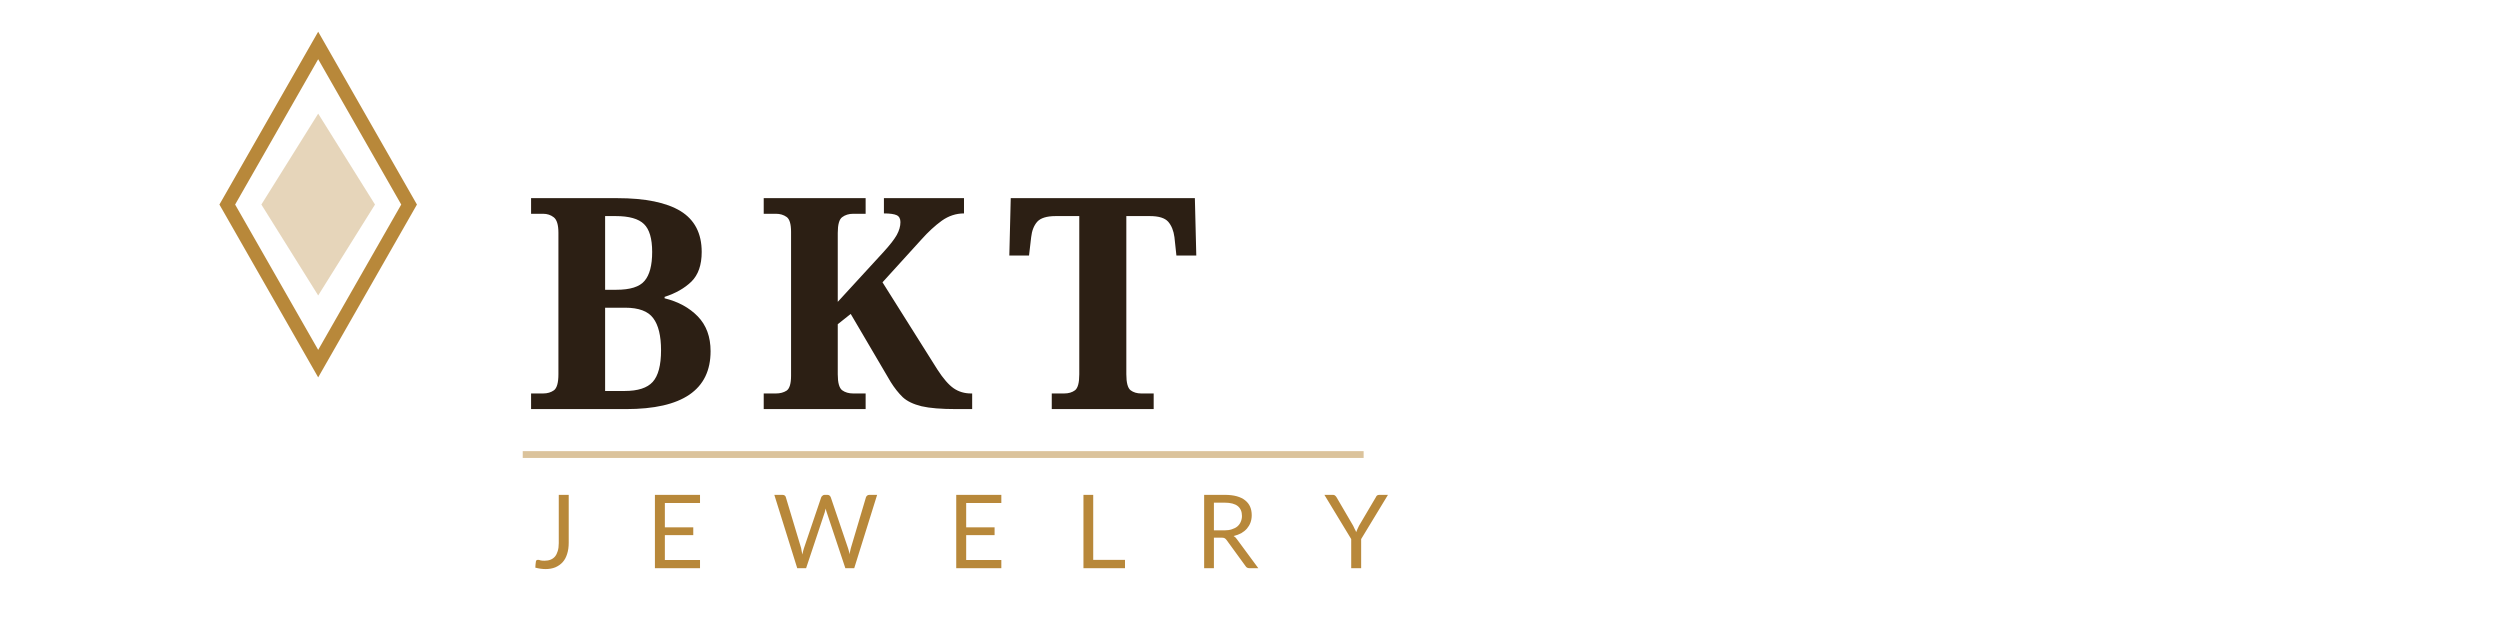
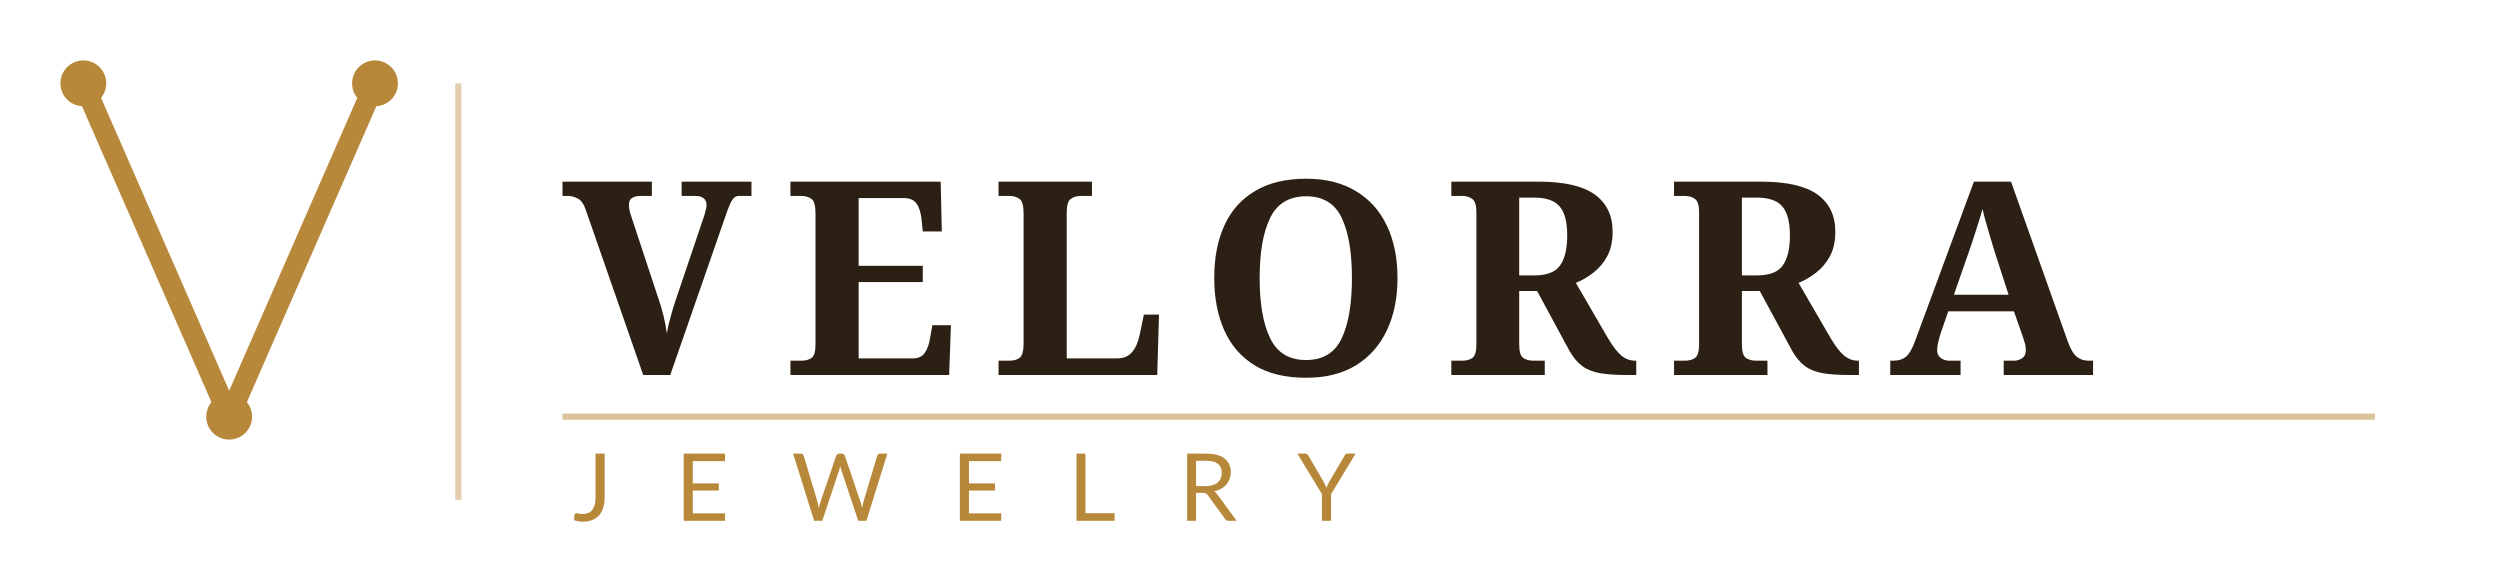
- <svg xmlns="http://www.w3.org/2000/svg" viewBox="0 0 220 56" fill="none">
-   <polygon points="28,4 36,18 28,32 20,18" fill="none" stroke="#b8883a" stroke-width="1.2" />
-   <polygon points="28,10 33,18 28,26 23,18" fill="#b8883a" opacity="0.35" />
-   <text x="46" y="36" font-family="'Playfair Display', Georgia, serif" font-size="26" font-weight="700" letter-spacing="3" fill="#2c1f14">BKT</text>
-   <text x="47" y="50" font-family="'Lato', Arial, sans-serif" font-size="9" font-weight="400" letter-spacing="6" fill="#b8883a">JEWELRY</text>
-   <line x1="46" y1="40" x2="120" y2="40" stroke="#b8883a" stroke-width="0.6" opacity="0.5" />
+ <svg xmlns="http://www.w3.org/2000/svg" viewBox="0 0 240 56" fill="none">
+   <polyline points="8,8 22,40 36,8" fill="none" stroke="#b8883a" stroke-width="2" stroke-linejoin="round" />
+   <circle cx="8" cy="8" r="2.2" fill="#b8883a" />
+   <circle cx="36" cy="8" r="2.2" fill="#b8883a" />
+   <circle cx="22" cy="40" r="2.2" fill="#b8883a" />
+   <line x1="44" y1="8" x2="44" y2="48" stroke="#b8883a" stroke-width="0.6" opacity="0.4" />
+   <text x="54" y="36" font-family="'Playfair Display', Georgia, serif" font-size="26" font-weight="700" letter-spacing="3" fill="#2c1f14">VELORRA</text>
+   <text x="55" y="50" font-family="'Lato', Arial, sans-serif" font-size="9" font-weight="400" letter-spacing="6" fill="#b8883a">JEWELRY</text>
+   <line x1="54" y1="40" x2="228" y2="40" stroke="#b8883a" stroke-width="0.6" opacity="0.5" />
</svg>
